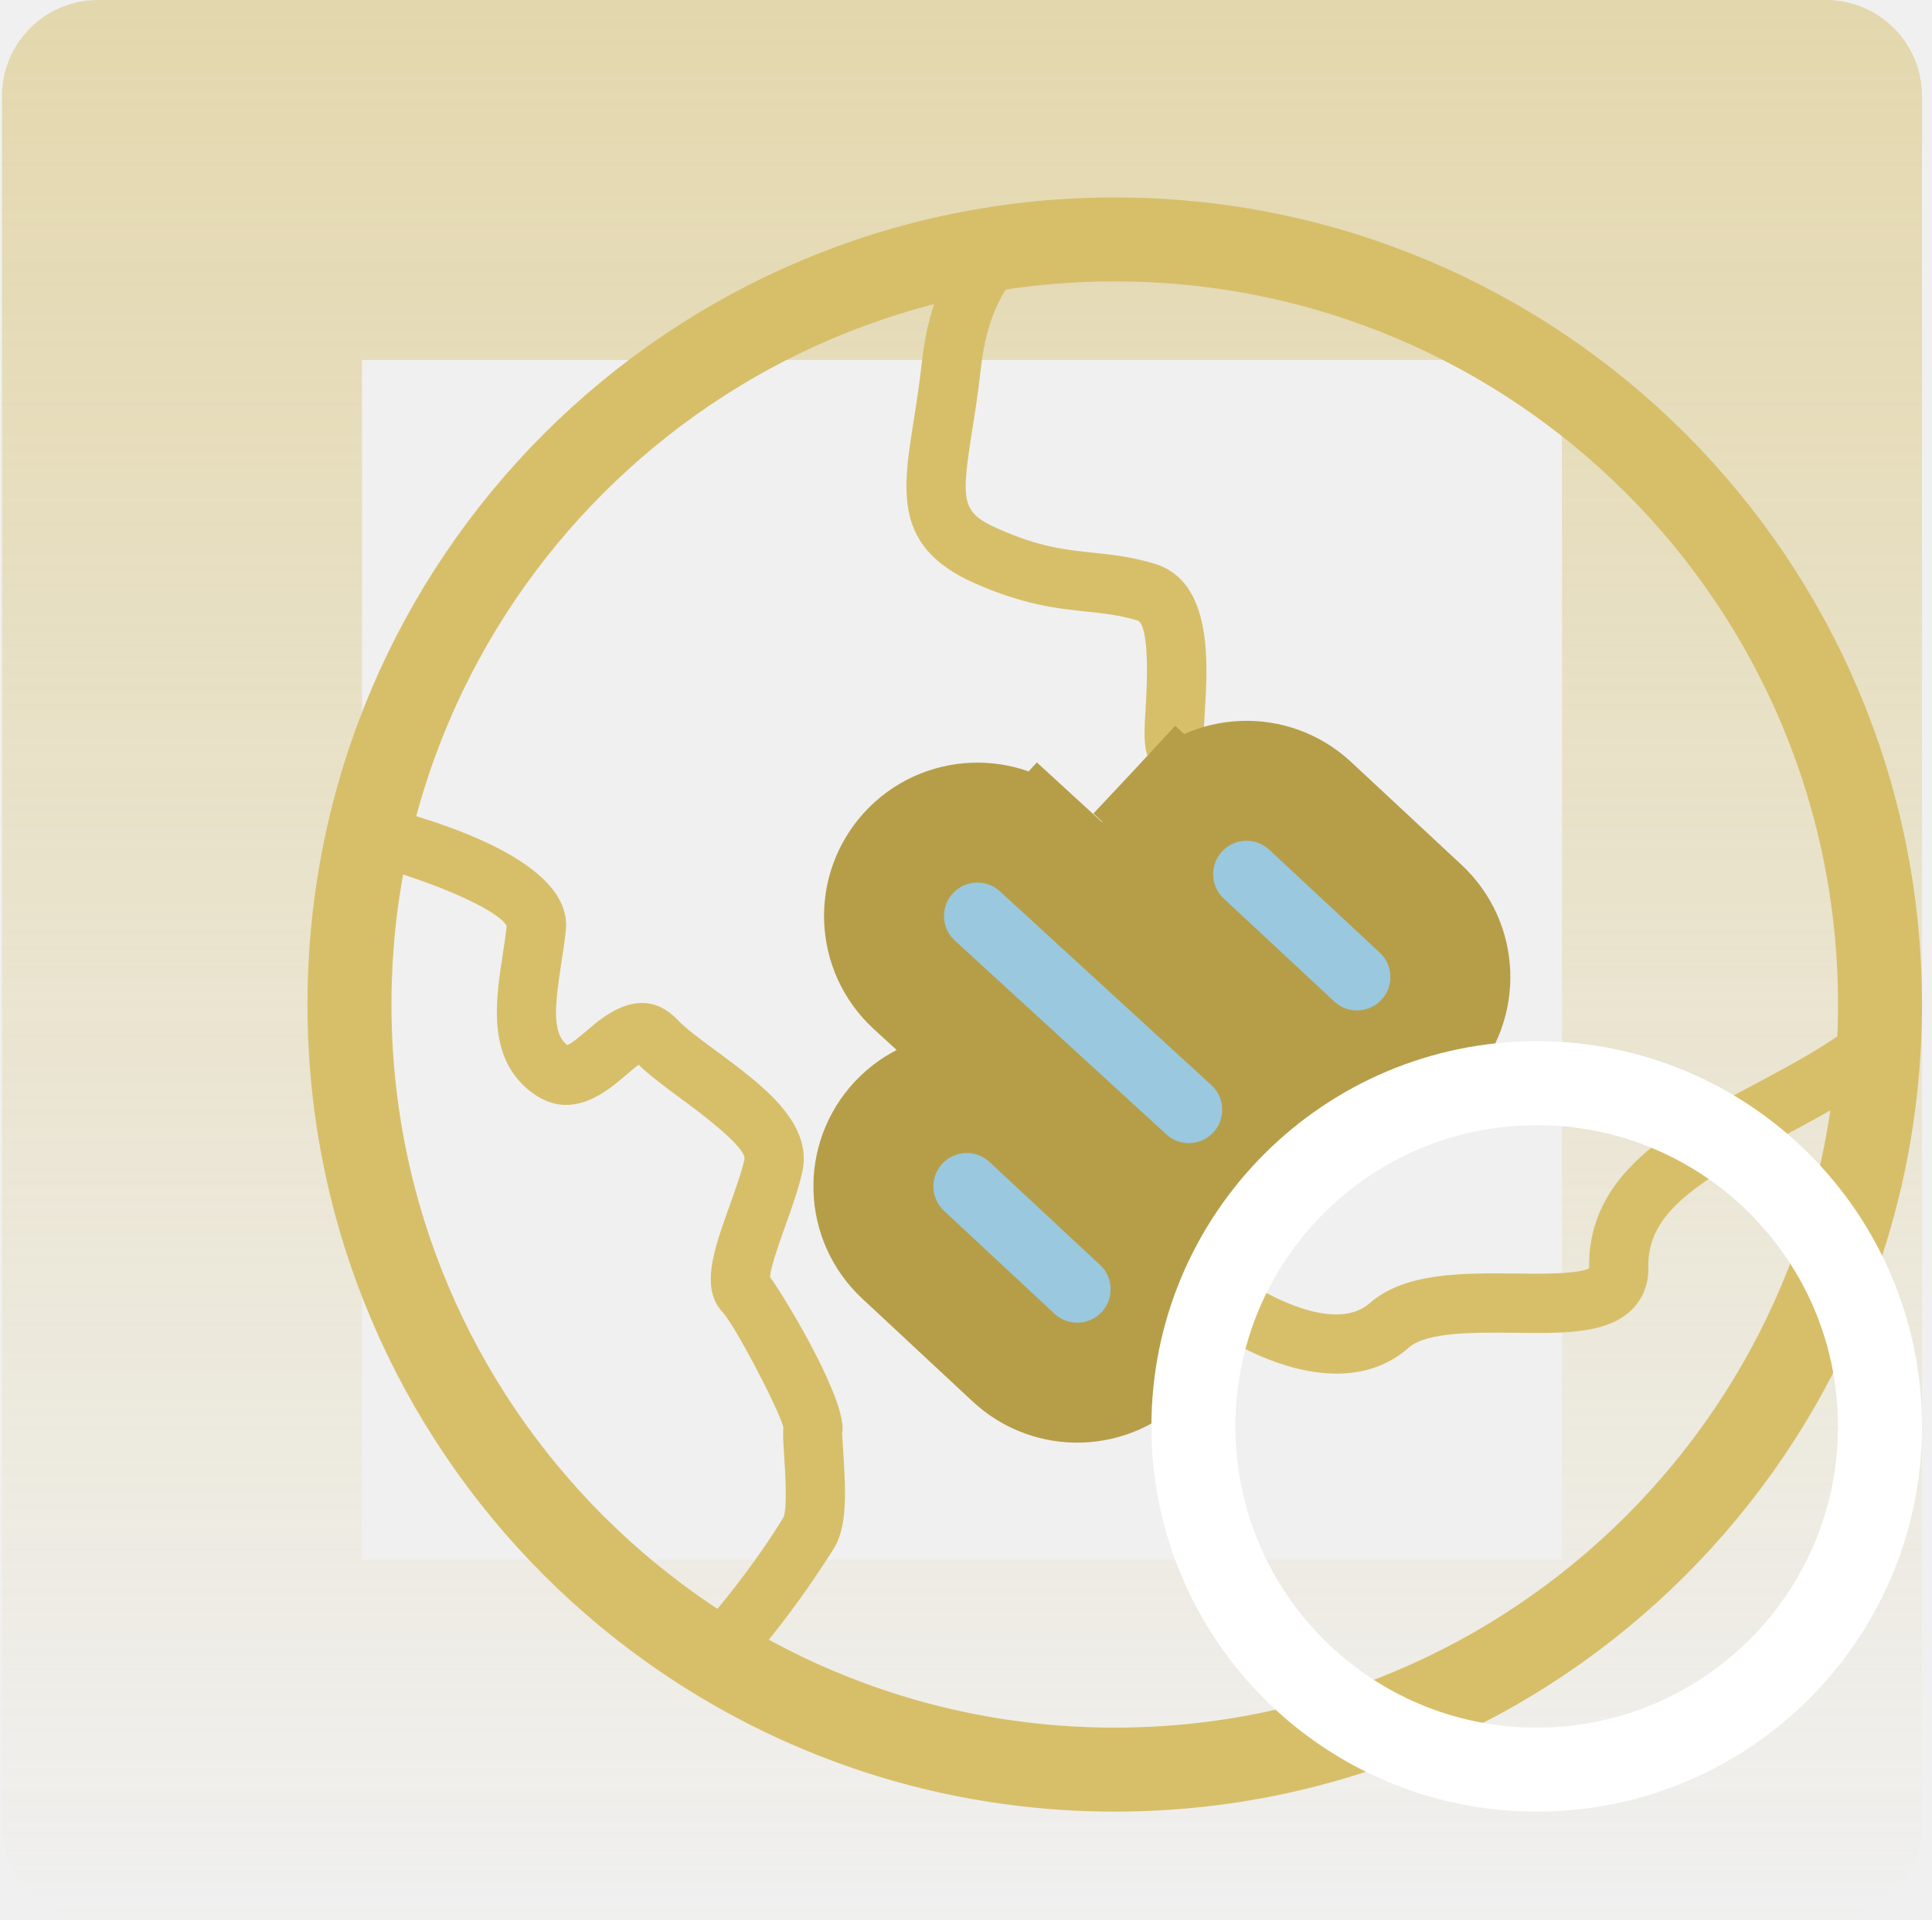
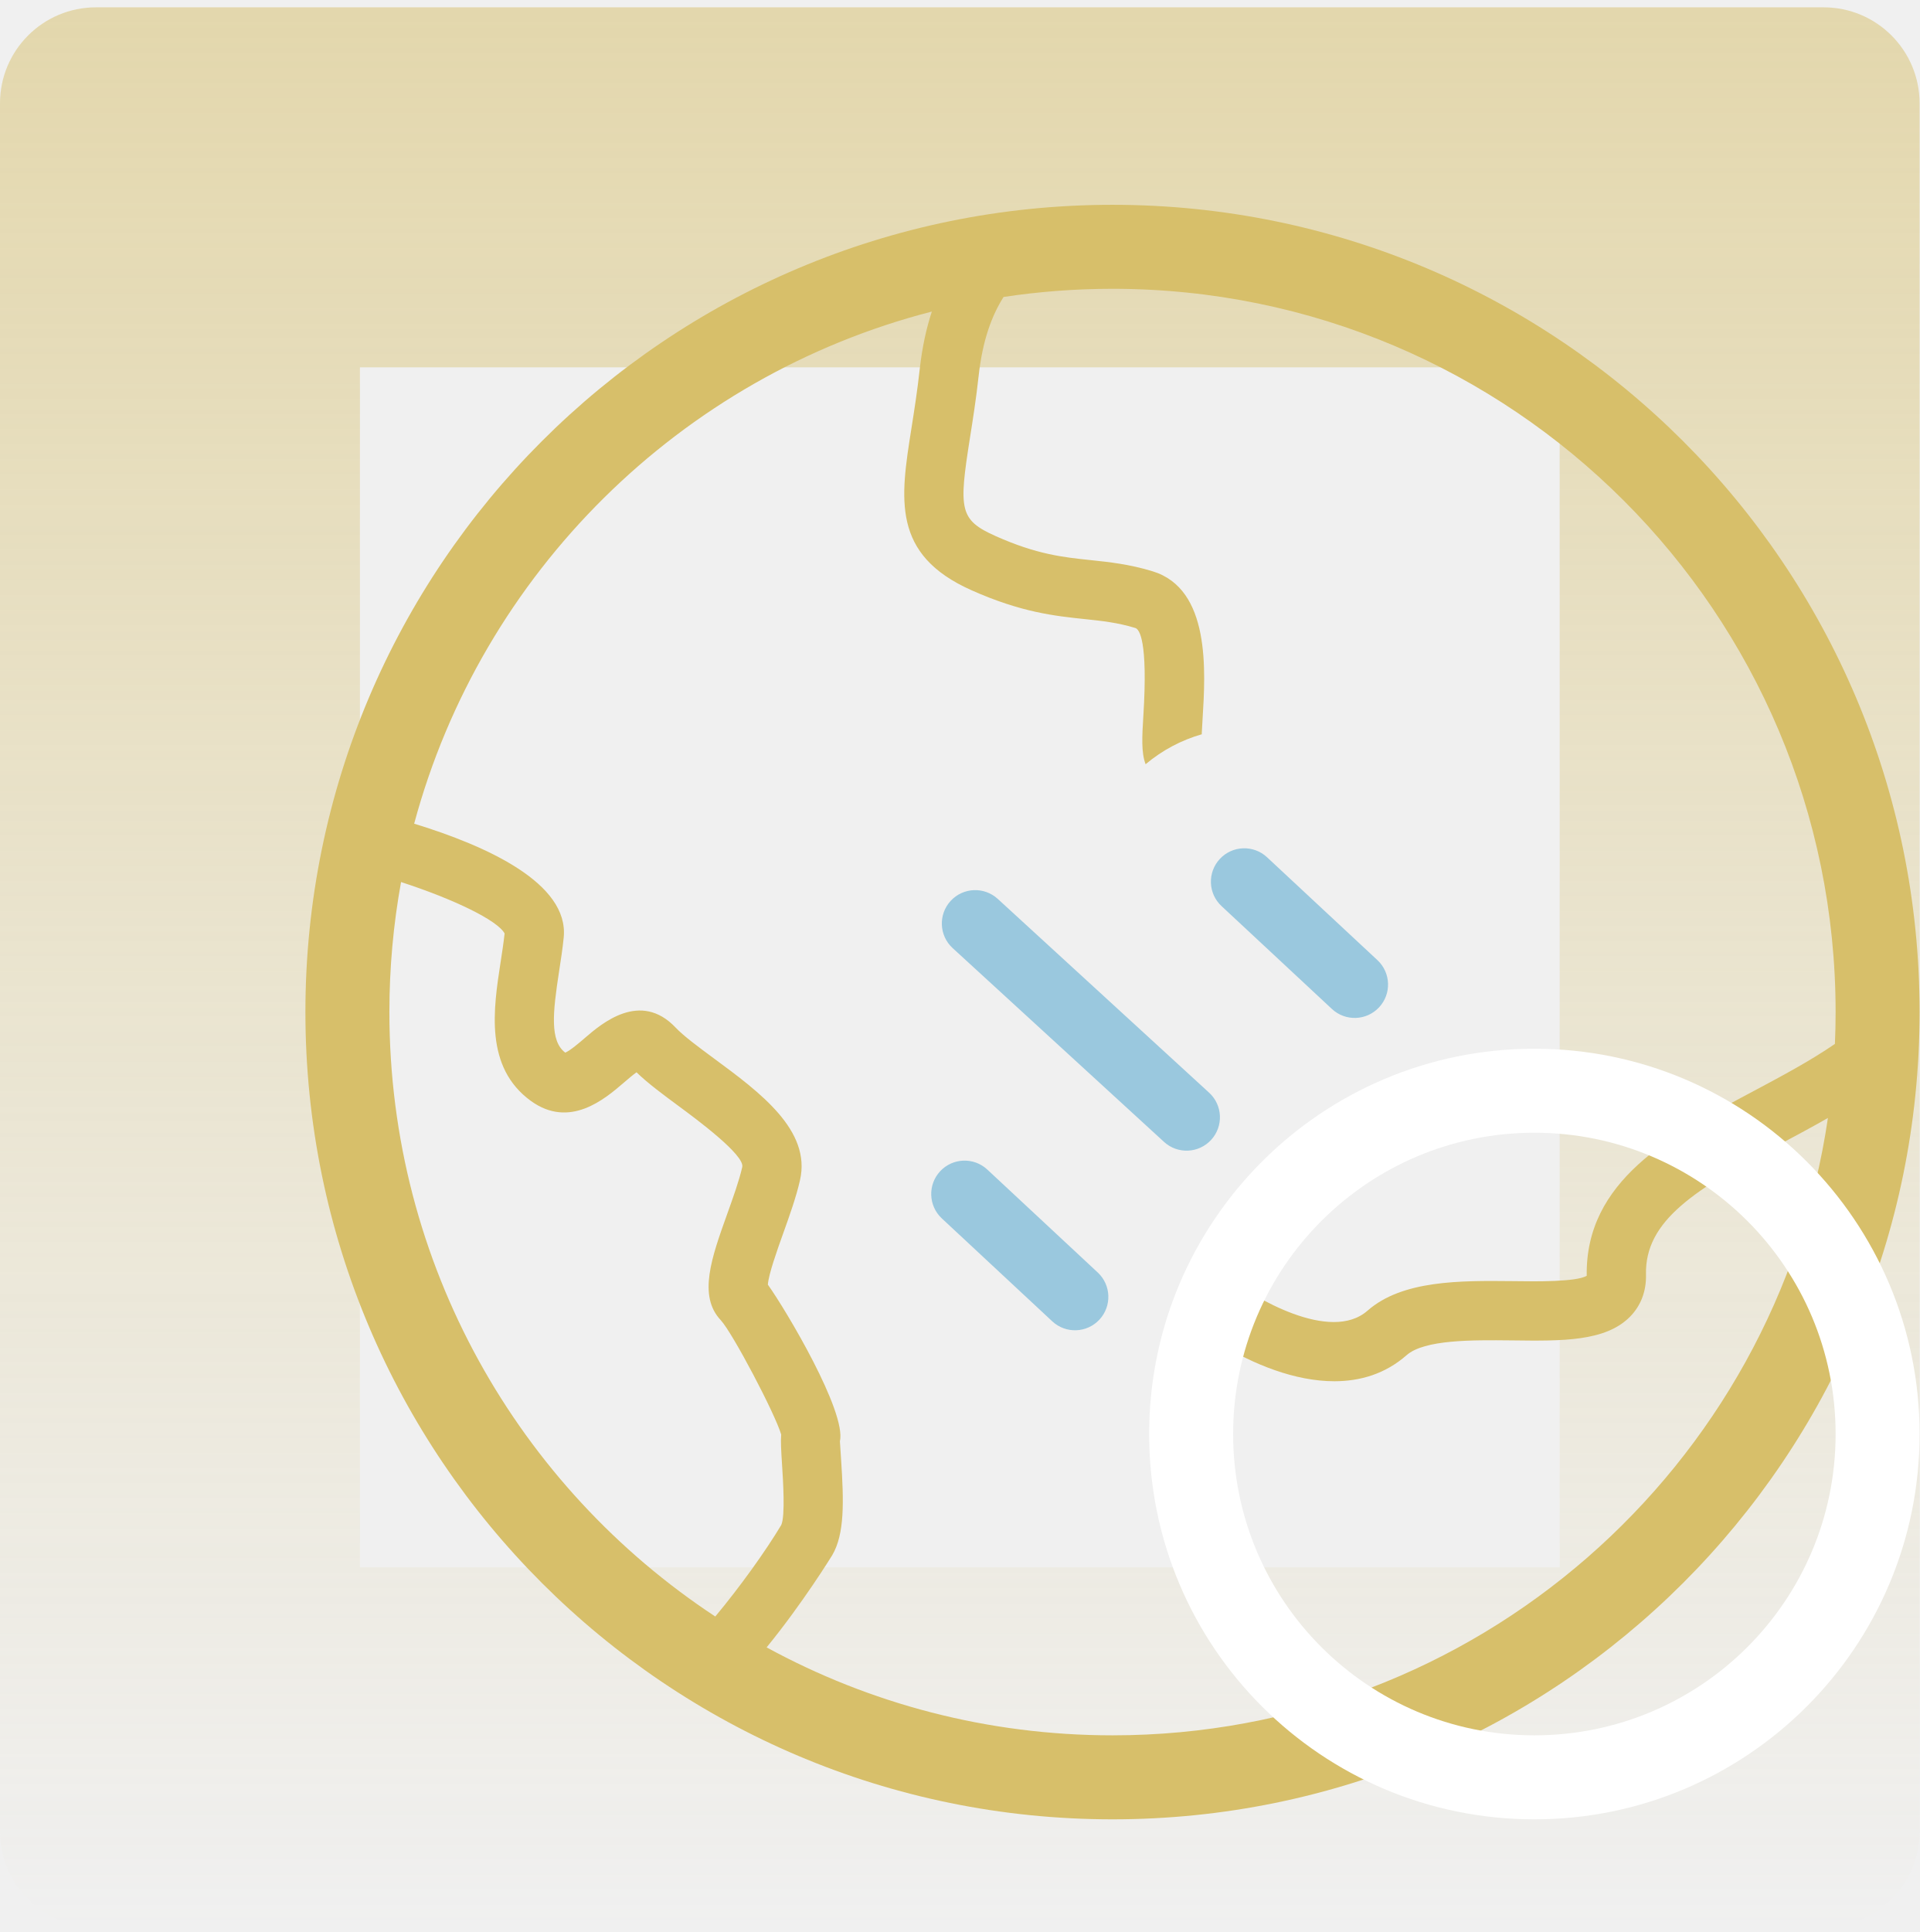
- <svg xmlns="http://www.w3.org/2000/svg" width="161" height="160" viewBox="0 0 161 160" fill="none">
-   <mask id="path-1-inside-1" fill="white">
-     <rect x="0.167" width="160" height="160" rx="8" />
-   </mask>
-   <rect x="0.167" width="160" height="160" rx="8" stroke="url(#paint0_linear)" stroke-opacity="0.5" stroke-width="60" mask="url(#path-1-inside-1)" />
-   <circle cx="92.895" cy="83.728" r="63.772" stroke="#D7BF6A" stroke-width="7" />
-   <path fill-rule="evenodd" clip-rule="evenodd" d="M60.245 140.757C64.754 136.757 69.466 129.103 69.53 128.996C70.581 127.22 70.497 124.49 70.278 121.104C70.263 120.863 70.245 120.59 70.229 120.337L70.228 120.328L70.228 120.323C70.201 119.912 70.178 119.56 70.175 119.502C70.733 117.047 65.691 108.573 64.17 106.443C64.223 105.589 64.97 103.502 65.434 102.203L65.443 102.18C65.978 100.687 66.531 99.142 66.848 97.736C67.801 93.587 63.495 90.41 59.697 87.608L59.681 87.597C58.378 86.635 57.149 85.728 56.482 85.022C53.541 81.918 50.311 84.687 48.934 85.872C48.455 86.285 47.678 86.952 47.279 87.108C45.986 86.127 46.237 83.783 46.769 80.328C46.917 79.375 47.062 78.427 47.153 77.51C47.706 71.896 36.976 68.451 30.53 66.899C30.228 66.827 29.928 66.819 29.639 66.858C29.246 68.342 28.903 69.847 28.613 71.37C28.841 71.518 29.097 71.631 29.376 71.698C35.414 73.157 41.446 75.738 42.226 77.176C42.143 77.953 42.019 78.755 41.895 79.559L41.895 79.559L41.892 79.576L41.892 79.58C41.292 83.472 40.547 88.315 44.407 91.126C47.652 93.481 50.575 90.974 52.151 89.621L52.155 89.618L52.174 89.601L52.175 89.601C52.487 89.333 52.902 88.976 53.221 88.747C54.161 89.661 55.418 90.59 56.738 91.565L56.765 91.585C58.125 92.587 62.264 95.642 62.034 96.643C61.781 97.76 61.282 99.153 60.798 100.503L60.798 100.503L60.793 100.518C59.471 104.203 58.33 107.386 60.251 109.413C61.249 110.504 64.768 117.195 65.28 118.931C65.232 119.507 65.275 120.241 65.35 121.425C65.434 122.71 65.629 125.721 65.286 126.471C62.979 130.327 58.108 136.609 55.892 137.99C57.304 138.967 58.756 139.89 60.245 140.757ZM81.676 18.907C79.526 21.133 77.456 24.47 76.826 30.161C76.626 31.979 76.369 33.607 76.142 35.047L76.142 35.047L76.135 35.09C75.205 40.963 74.471 45.605 81.145 48.578C85.284 50.422 88.08 50.717 90.545 50.977L90.547 50.977C92.027 51.134 93.304 51.269 94.795 51.721C95.126 51.823 95.859 52.74 95.467 59.046L95.465 59.069C95.357 60.847 95.273 62.24 95.717 63.23C96.293 66.589 99.593 81.436 114.009 89.73C112.35 91.267 108.119 93.772 104.534 94.459C103.402 94.676 102.281 94.818 101.191 94.953C97.006 95.476 92.259 96.072 90.229 101.663C89.419 103.884 89.907 105.436 90.458 106.348C91.898 108.728 95.009 109.144 97.511 109.478C98.216 109.572 99.262 109.714 99.633 109.854C102.388 111.984 107.01 114.494 111.383 114.494C113.538 114.494 115.63 113.885 117.408 112.321C118.894 111.015 122.875 111.056 126.113 111.089L126.232 111.09C130.384 111.142 133.982 111.187 136.03 109.116C136.93 108.203 137.393 106.996 137.362 105.624C137.246 101.077 141.51 98.475 148.543 94.731C152.179 92.793 156.07 90.718 159.1 87.917C159.185 86.545 159.229 85.162 159.229 83.768C159.229 82.276 159.179 80.796 159.081 79.329C157.479 84.363 152.004 87.291 146.227 90.369C139.376 94.016 132.297 97.787 132.422 105.707C131.532 106.218 128.281 106.18 126.297 106.15L126.204 106.149C121.906 106.107 117.059 106.058 114.152 108.611C111.039 111.343 104.6 107.464 102.586 105.89C101.479 105.028 99.953 104.823 98.184 104.585L98.171 104.583C97.23 104.458 95.335 104.205 94.748 103.818C94.761 103.726 94.792 103.576 94.876 103.352C95.837 100.7 97.588 100.379 101.81 99.853C102.977 99.706 104.179 99.555 105.469 99.309C109.935 98.452 118.884 94.092 119.528 89.822C119.766 88.239 119.012 86.817 117.505 86.017C102.791 78.243 100.54 62.111 100.522 61.953L100.349 60.562L100.332 60.555C100.352 60.165 100.377 59.724 100.4 59.35C100.653 55.282 101.071 48.474 96.24 46.997C94.298 46.405 92.657 46.232 91.07 46.066C88.764 45.824 86.587 45.593 83.162 44.066C80.125 42.713 80.067 41.868 81.017 35.861C81.255 34.358 81.525 32.654 81.739 30.702C82.46 24.174 85.336 22.015 87.874 20.11C88.534 19.613 89.15 19.146 89.686 18.664C89.915 18.456 90.079 18.212 90.204 17.951C87.308 18.087 84.462 18.409 81.676 18.907Z" fill="#D7BF6A" />
-   <path d="M109.183 67.169C106.039 64.239 101.115 64.413 98.186 67.557L101.812 70.936L98.186 67.557C95.256 70.701 95.43 75.625 98.574 78.555L107.776 87.129C110.92 90.059 115.844 89.885 118.774 86.741C121.704 83.597 121.53 78.673 118.386 75.743L109.183 67.169ZM86.71 70.612L83.331 74.297L86.71 70.612C83.542 67.707 78.619 67.921 75.715 71.09C72.811 74.257 73.025 79.18 76.193 82.084L93.811 98.233C96.979 101.137 101.901 100.923 104.805 97.755C107.709 94.587 107.495 89.665 104.327 86.761L86.71 70.612ZM85.871 93.196C82.727 90.266 77.803 90.44 74.873 93.584C71.943 96.728 72.117 101.652 75.261 104.582L84.463 113.157C87.608 116.087 92.531 115.913 95.461 112.769C98.391 109.625 98.217 104.701 95.073 101.771L85.871 93.196Z" fill="#9AC8DE" stroke="#B69E49" stroke-width="10" />
-   <circle cx="128.059" cy="118.892" r="28.608" stroke="white" stroke-width="7" />
+ <svg xmlns="http://www.w3.org/2000/svg" width="160" height="161" viewBox="0 0 160 161" fill="none">
+   <path fill-rule="evenodd" clip-rule="evenodd" d="M30 30.611V130.611H130V30.611H30ZM8 0.611C3.582 0.611 0 4.193 0 8.611V152.611C0 157.029 3.582 160.611 8 160.611H152C156.418 160.611 160 157.029 160 152.611V8.611C160 4.193 156.418 0.611 152 0.611H8Z" fill="url(#paint0_linear)" fill-opacity="0.5" />
+   <path fill-rule="evenodd" clip-rule="evenodd" d="M92.728 144.611C123.018 144.611 148.089 122.267 152.359 93.163C151.033 93.925 149.688 94.642 148.376 95.341C141.342 99.086 137.079 101.688 137.195 106.234C137.226 107.607 136.763 108.813 135.863 109.727C133.815 111.798 130.217 111.753 126.065 111.7L125.946 111.699C122.708 111.666 118.727 111.626 117.241 112.932C115.463 114.495 113.371 115.104 111.216 115.104C107.899 115.104 104.438 113.66 101.758 112.033C102.351 110.206 102.521 108.275 102.272 106.392C102.322 106.427 102.37 106.463 102.419 106.501C104.433 108.074 110.872 111.954 113.985 109.222C116.892 106.669 121.739 106.717 126.037 106.76L126.13 106.761C128.114 106.791 131.365 106.828 132.255 106.318C132.13 98.398 139.209 94.627 146.06 90.979C148.497 89.681 150.881 88.409 152.942 86.994C152.981 86.114 153 85.229 153 84.339C153 51.052 126.015 24.067 92.728 24.067C89.642 24.067 86.61 24.299 83.648 24.747C82.668 26.293 81.899 28.355 81.572 31.313C81.358 33.265 81.088 34.969 80.85 36.471C79.9 42.479 79.958 43.324 82.995 44.677C86.42 46.204 88.597 46.434 90.903 46.676C92.49 46.843 94.131 47.016 96.073 47.608C100.904 49.084 100.486 55.892 100.233 59.961C100.21 60.335 100.185 60.776 100.165 61.166L100.182 61.172L100.183 61.185C98.496 61.668 96.891 62.504 95.487 63.687C95.114 62.709 95.196 61.368 95.298 59.679L95.3 59.657C95.692 53.351 94.959 52.434 94.628 52.332C93.137 51.879 91.86 51.744 90.38 51.588L90.378 51.588C87.913 51.328 85.117 51.033 80.978 49.188C74.304 46.216 75.038 41.574 75.968 35.701L75.975 35.657C76.202 34.218 76.459 32.59 76.659 30.771C76.862 28.938 77.214 27.349 77.671 25.963C56.697 31.357 40.14 47.757 34.521 68.64C40.575 70.493 47.431 73.605 46.986 78.121C46.895 79.038 46.75 79.986 46.602 80.939C46.07 84.394 45.819 86.738 47.112 87.719C47.511 87.562 48.288 86.896 48.767 86.483C50.144 85.297 53.374 82.529 56.315 85.633C56.982 86.338 58.211 87.246 59.514 88.208L59.529 88.219C63.328 91.02 67.634 94.197 66.681 98.347C66.364 99.752 65.811 101.298 65.276 102.791L65.267 102.814C64.803 104.113 64.056 106.2 64.003 107.054C65.524 109.184 70.566 117.657 70.008 120.113C70.011 120.17 70.034 120.519 70.06 120.926L70.062 120.948C70.078 121.2 70.096 121.474 70.112 121.715C70.33 125.1 70.414 127.831 69.363 129.607C69.317 129.683 66.911 133.593 63.899 137.282C72.463 141.955 82.285 144.611 92.728 144.611ZM32.456 84.339C32.456 80.64 32.789 77.019 33.428 73.504C37.809 74.926 41.464 76.689 42.059 77.787C41.976 78.563 41.852 79.366 41.728 80.17L41.724 80.191C41.125 84.083 40.38 88.926 44.24 91.737C47.485 94.092 50.408 91.584 51.984 90.232L52.007 90.212C52.32 89.944 52.735 89.587 53.054 89.358C53.994 90.272 55.251 91.2 56.571 92.176L56.598 92.196C57.958 93.198 62.097 96.253 61.867 97.254C61.614 98.371 61.115 99.764 60.631 101.114L60.626 101.128C59.304 104.814 58.163 107.997 60.084 110.023C61.082 111.115 64.601 117.805 65.113 119.542C65.065 120.118 65.108 120.852 65.183 122.036C65.267 123.321 65.462 126.331 65.119 127.082C63.799 129.288 61.64 132.288 59.619 134.71C43.256 123.933 32.456 105.397 32.456 84.339ZM92.728 151.611C129.881 151.611 160 121.492 160 84.339C160 47.186 129.881 17.067 92.728 17.067C55.575 17.067 25.456 47.186 25.456 84.339C25.456 121.492 55.575 151.611 92.728 151.611Z" fill="#D7BF6A" />
+   <path fill-rule="evenodd" clip-rule="evenodd" d="M127.892 144.611C141.759 144.611 153 133.37 153 119.503C153 105.636 141.759 94.394 127.892 94.394C114.025 94.394 102.783 105.636 102.783 119.503C102.783 133.37 114.025 144.611 127.892 144.611ZM127.892 151.611C145.625 151.611 160 137.236 160 119.503C160 101.77 145.625 87.394 127.892 87.394C110.159 87.394 95.783 101.77 95.783 119.503C95.783 137.236 110.159 151.611 127.892 151.611Z" fill="white" />
+   <path fill-rule="evenodd" clip-rule="evenodd" d="M101.676 71.576C102.724 70.452 104.484 70.39 105.608 71.437L114.81 80.012C115.934 81.059 115.996 82.82 114.949 83.943C113.901 85.067 112.141 85.129 111.018 84.082L101.815 75.507C100.691 74.46 100.629 72.7 101.676 71.576ZM79.234 75.079C80.272 73.946 82.031 73.87 83.164 74.908L100.781 91.057C101.914 92.096 101.99 93.855 100.952 94.987C99.914 96.12 98.155 96.196 97.022 95.158L79.405 79.009C78.272 77.971 78.196 76.211 79.234 75.079ZM78.364 97.603C79.411 96.48 81.171 96.417 82.295 97.465L91.497 106.04C92.621 107.087 92.683 108.847 91.636 109.971C90.589 111.095 88.829 111.157 87.705 110.109L78.503 101.535C77.379 100.487 77.317 98.727 78.364 97.603Z" fill="#9AC8DE" />
  <defs>
-     <linearGradient id="paint0_linear" x1="80.167" y1="0" x2="80.167" y2="160" gradientUnits="userSpaceOnUse">
+     <linearGradient id="paint0_linear" x1="80" y1="0.611" x2="80" y2="160.611" gradientUnits="userSpaceOnUse">
      <stop stop-color="#D7BF6A" />
      <stop offset="1" stop-color="#D7BF6A" stop-opacity="0" />
    </linearGradient>
  </defs>
</svg>
